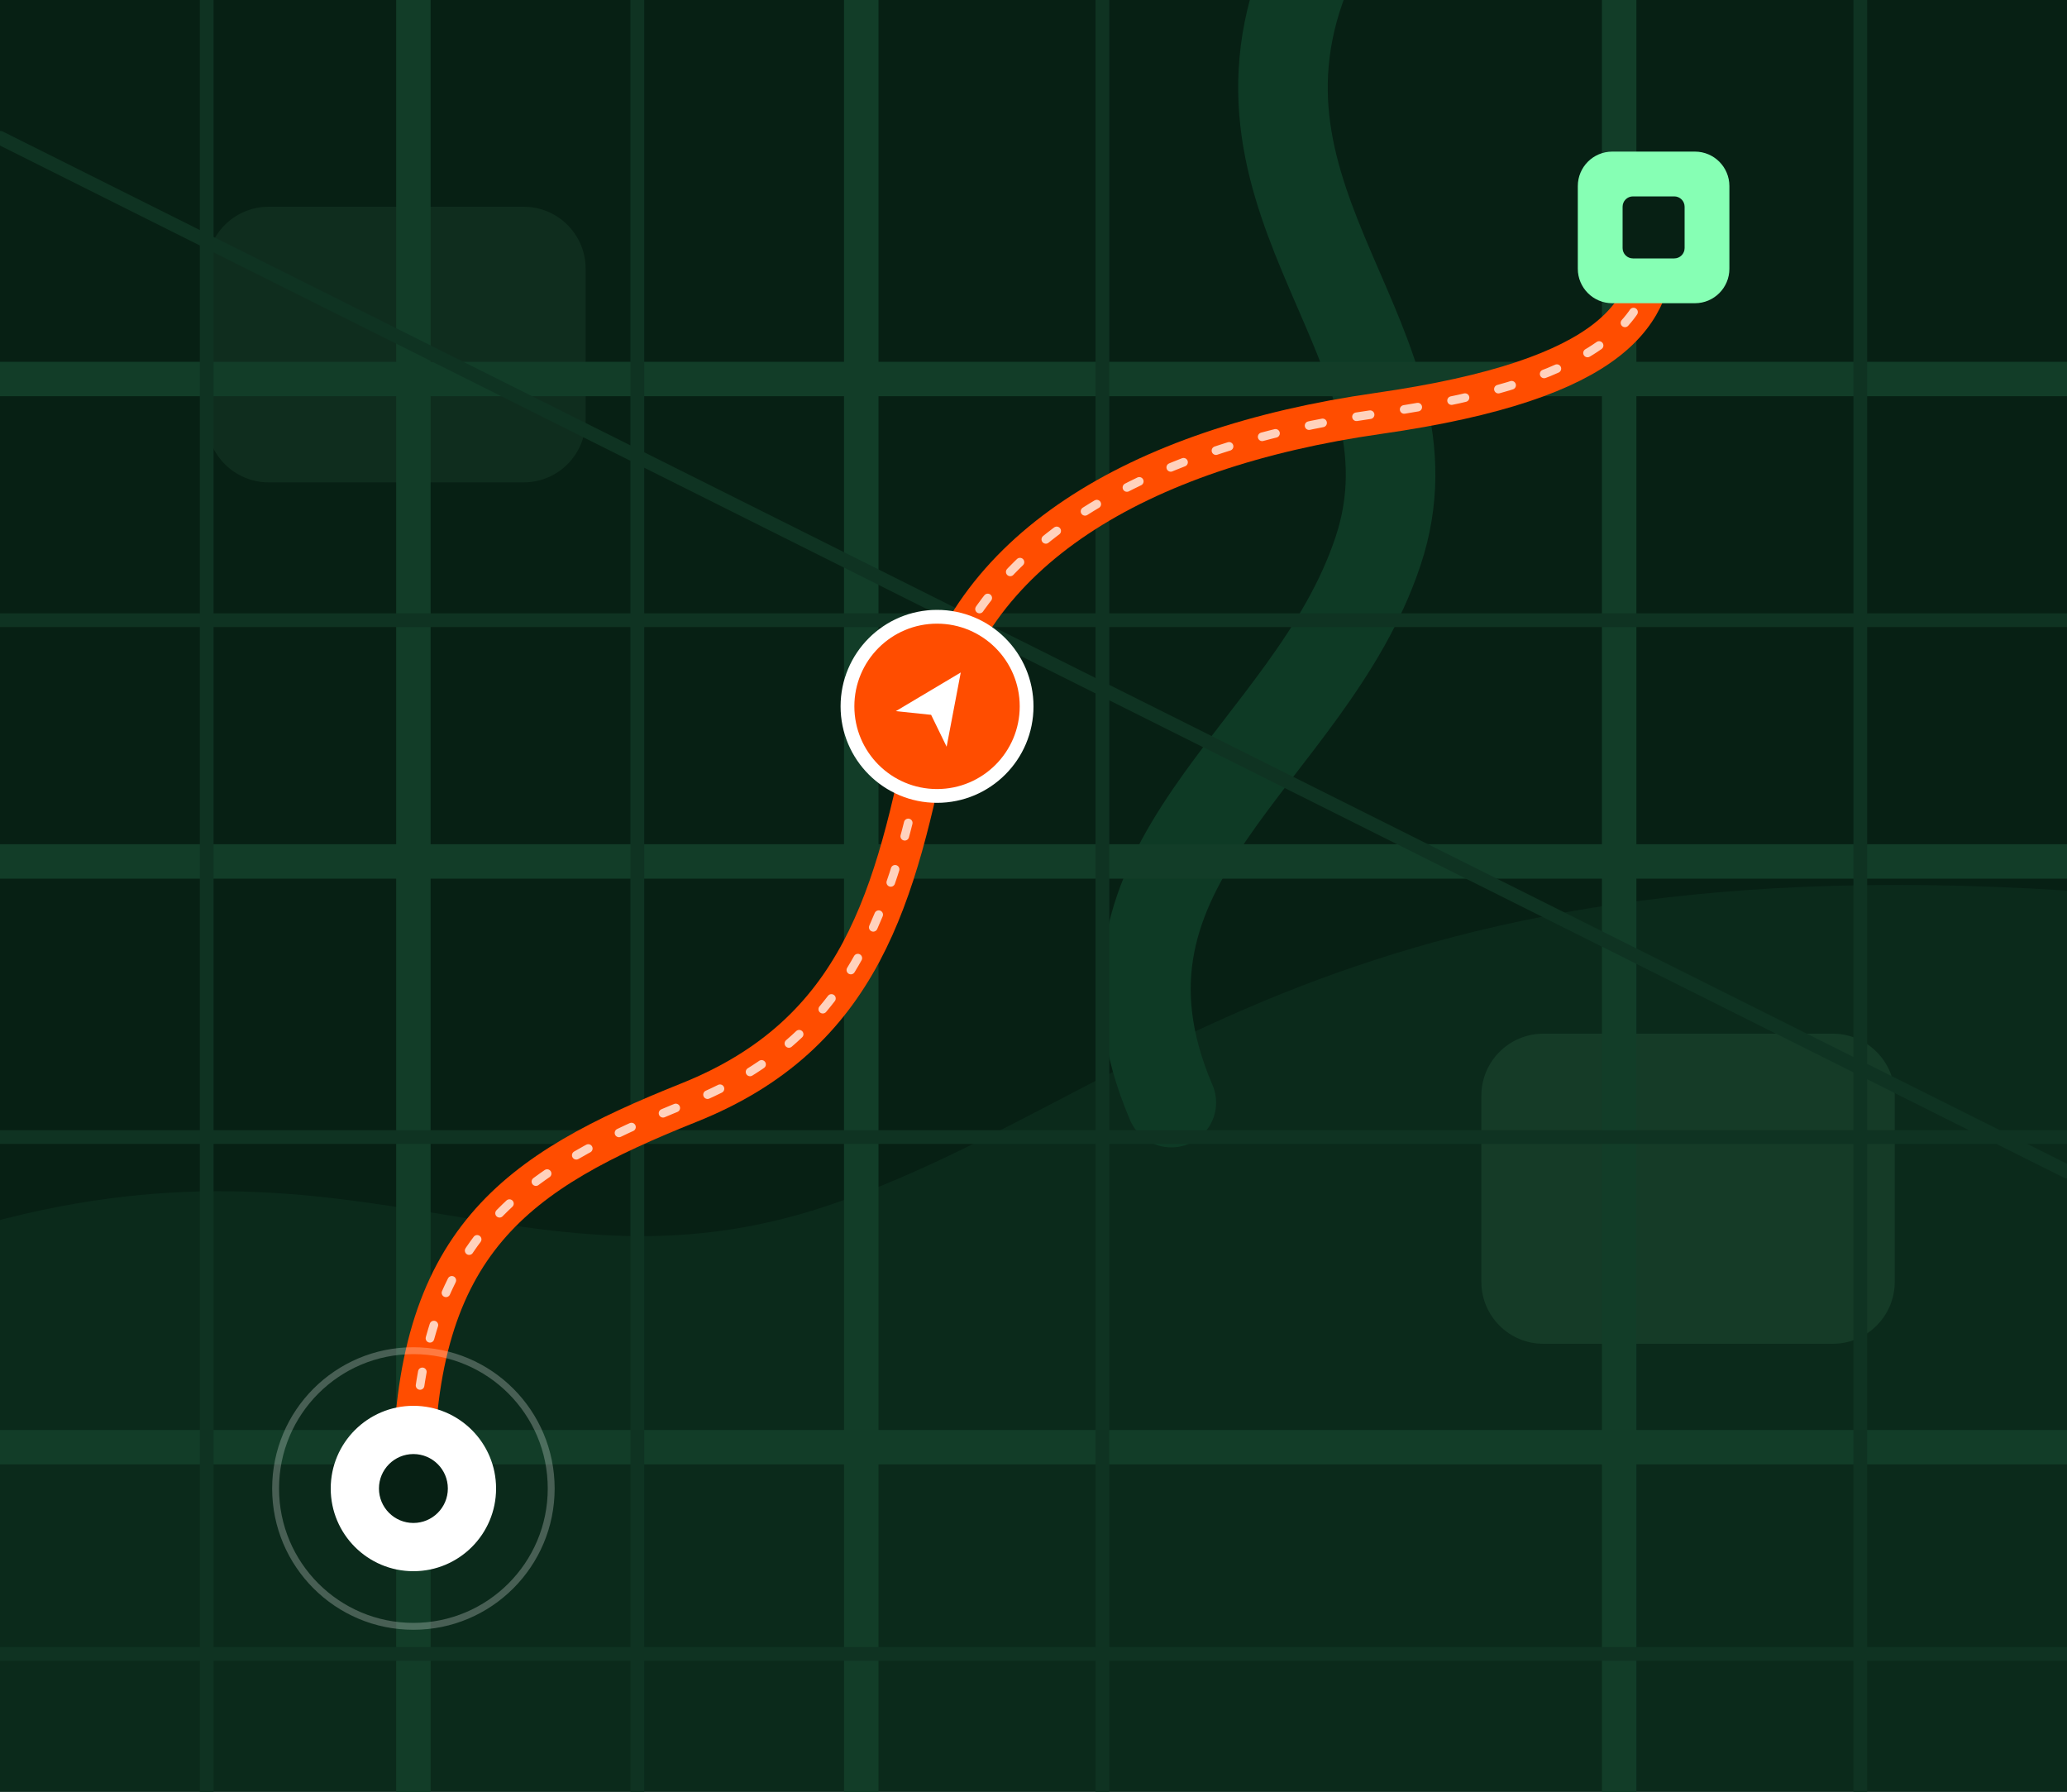
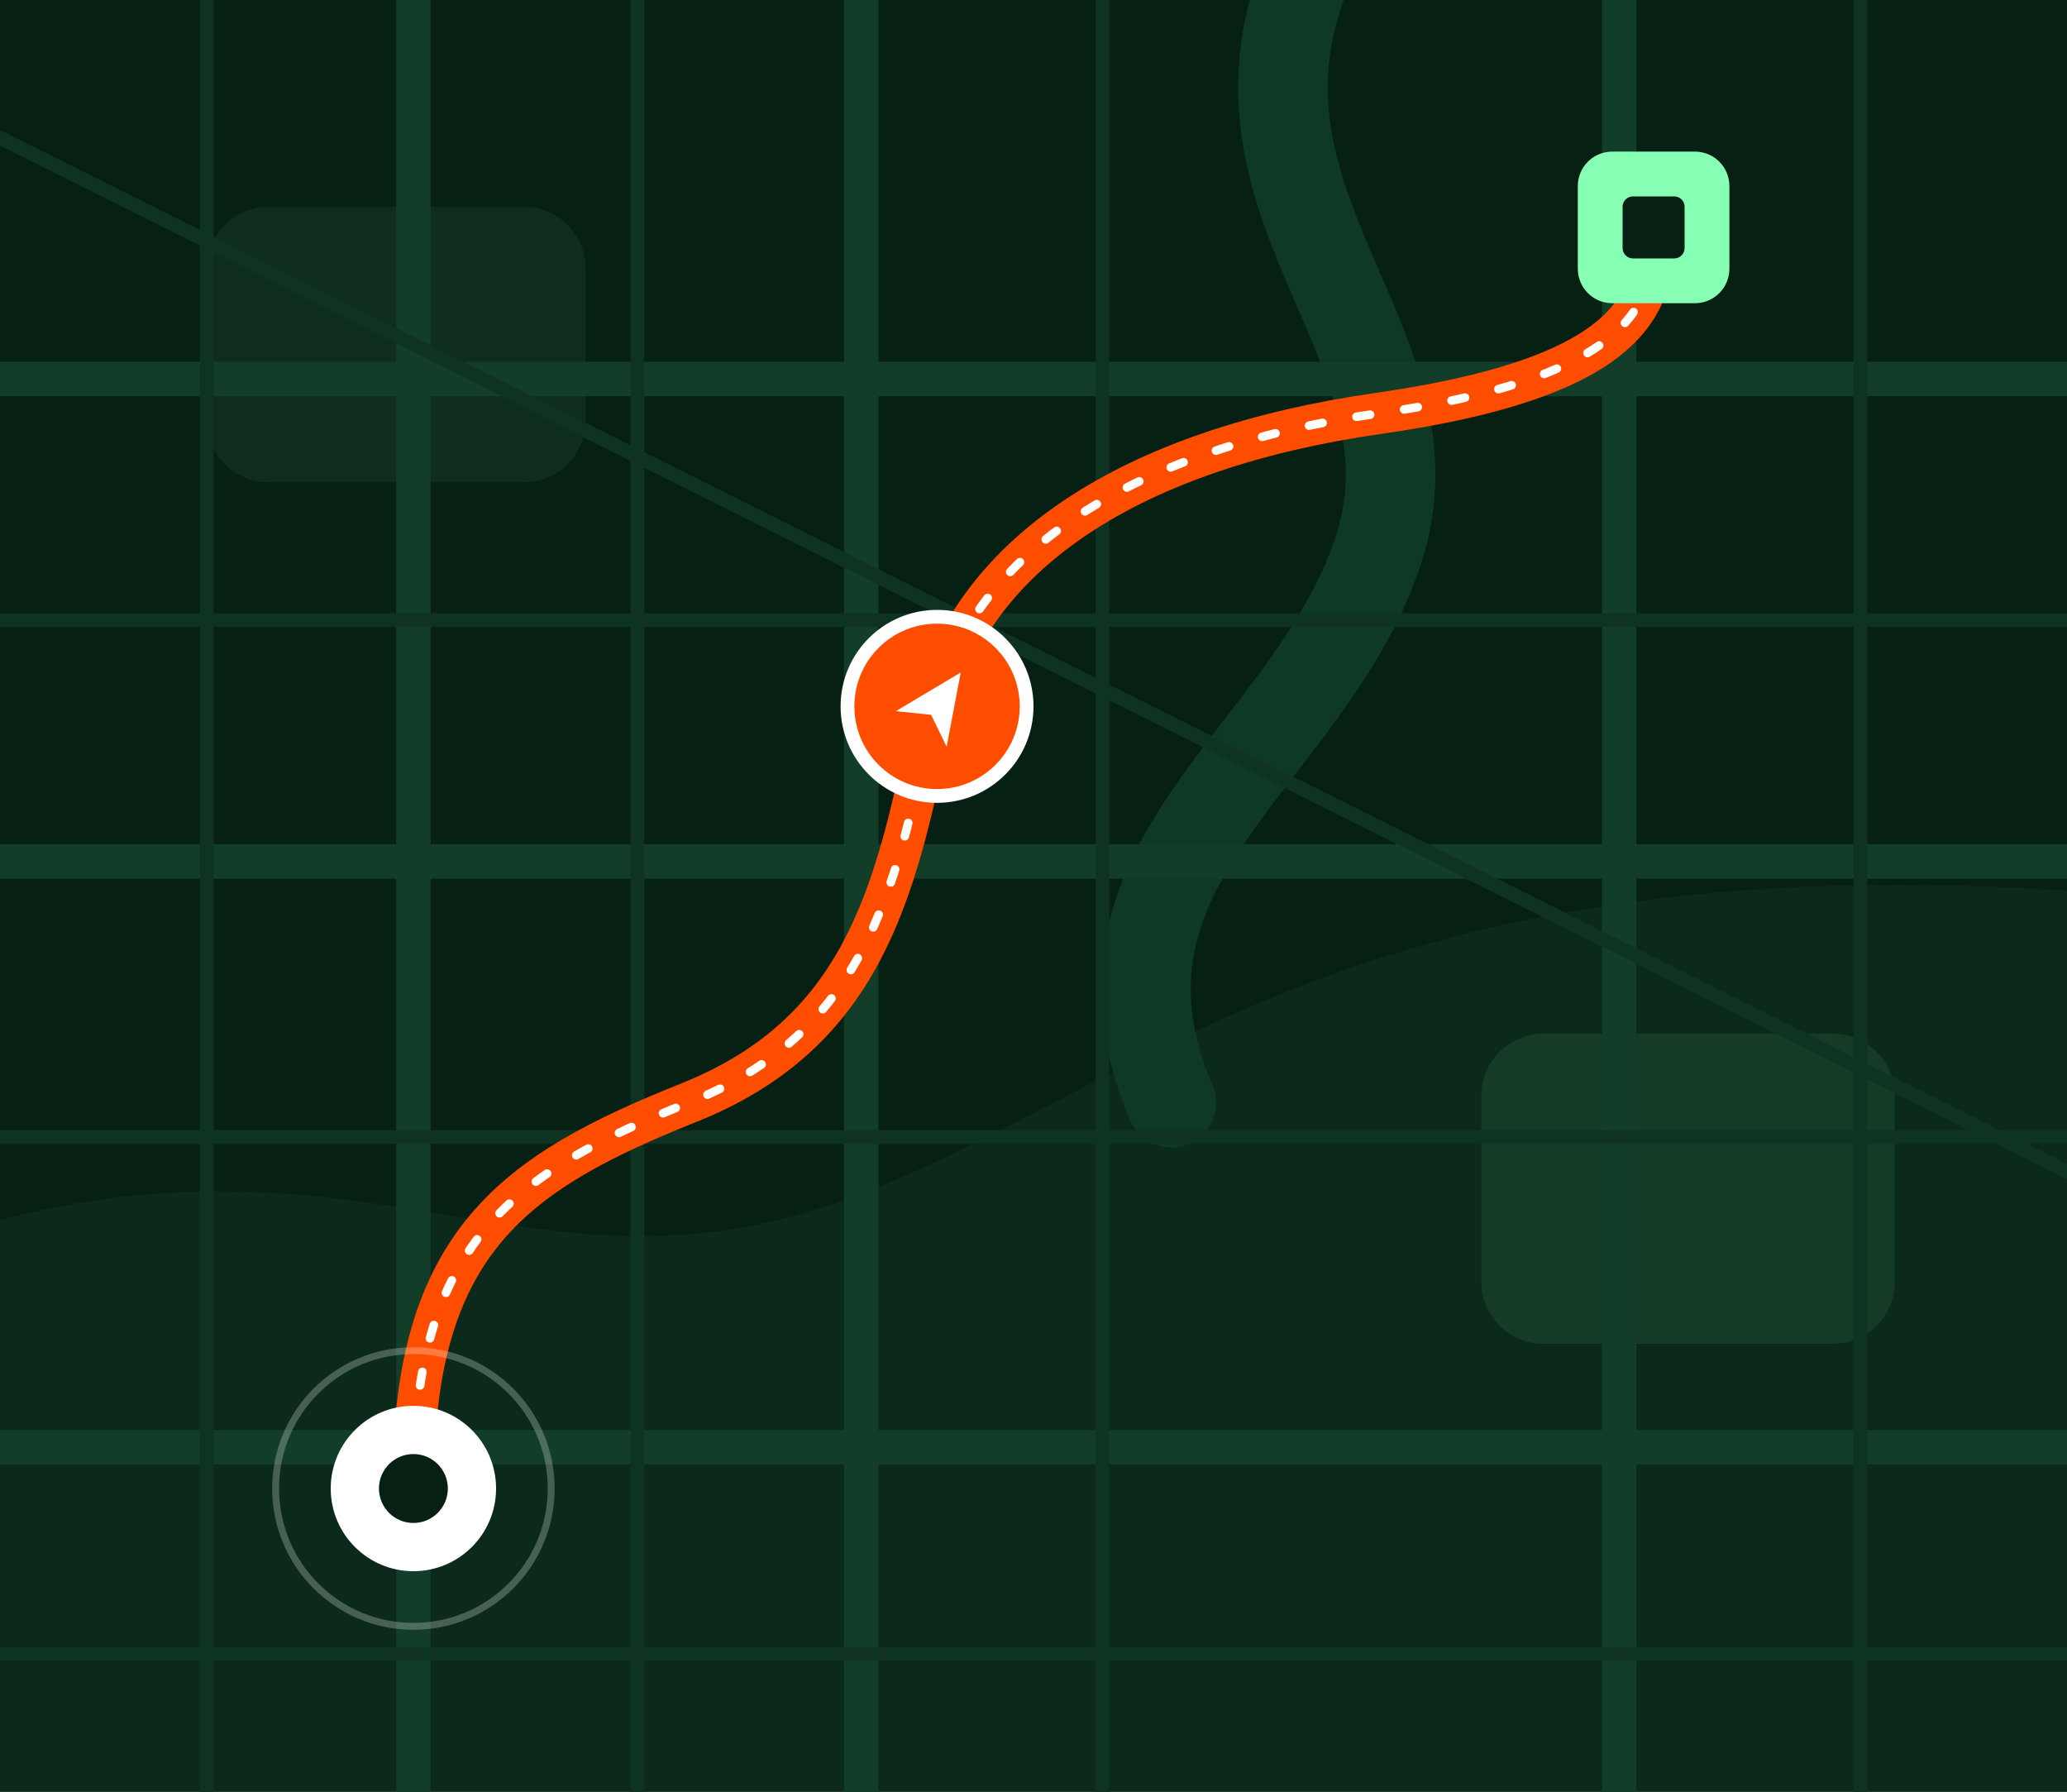
<svg xmlns="http://www.w3.org/2000/svg" viewBox="0 0 600 520">
  <rect width="600" height="520" fill="#072014" />
  <path d="M-20 360c120-40 170 20 260-10s150-110 380-90v260H-20z" fill="#0b2a1b" />
  <path d="M380 -10c-30 70 40 110 20 170s-90 90-60 160" fill="none" stroke="#0e3a25" stroke-width="26" stroke-linecap="round" />
  <rect x="430" y="300" width="120" height="90" rx="18" fill="#86ffb4" opacity=".08" />
  <rect x="60" y="60" width="110" height="80" rx="18" fill="#86ffb4" opacity=".06" />
  <g stroke="#123d28" stroke-width="10" stroke-linecap="round" fill="none">
    <path d="M0 110h600M0 250h600M0 420h600M120 0v520M250 0v520M470 0v520" />
  </g>
  <g stroke="#0f3322" stroke-width="4" stroke-linecap="round" fill="none">
    <path d="M0 180h600M0 330h600M0 480h600M60 0v520M185 0v520M320 0v520M540 0v520M0 40l600 300" />
  </g>
  <path d="M120 430c0-70 30-90 80-110s60-60 70-110 60-80 130-90 80-30 80-50" fill="none" stroke="#ff4d00" stroke-width="12" stroke-linecap="round" stroke-linejoin="round" />
-   <path d="M120 430c0-70 30-90 80-110s60-60 70-110 60-80 130-90 80-30 80-50" fill="none" stroke="#ffd2bd" stroke-width="2.5" stroke-dasharray="4 10" stroke-linecap="round" />
+   <path d="M120 430c0-70 30-90 80-110s60-60 70-110 60-80 130-90 80-30 80-50" fill="none" stroke="#ffffff" stroke-width="2.5" stroke-dasharray="4 10" stroke-linecap="round" />
  <circle cx="120" cy="432" r="24" fill="#fff" />
  <circle cx="120" cy="432" r="10" fill="#072014" />
  <circle cx="120" cy="432" r="40" fill="none" stroke="#fff" stroke-opacity=".25" stroke-width="2" />
  <rect x="458" y="44" width="44" height="44" rx="10" fill="#86ffb4" />
  <rect x="471" y="57" width="18" height="18" rx="3" fill="#072014" />
  <g transform="translate(272 205)">
    <circle r="26" fill="#ff4d00" stroke="#fff" stroke-width="4" />
    <path d="M-9 8l9-20 9 20-9-5z" fill="#fff" transform="rotate(35)" />
  </g>
</svg>
